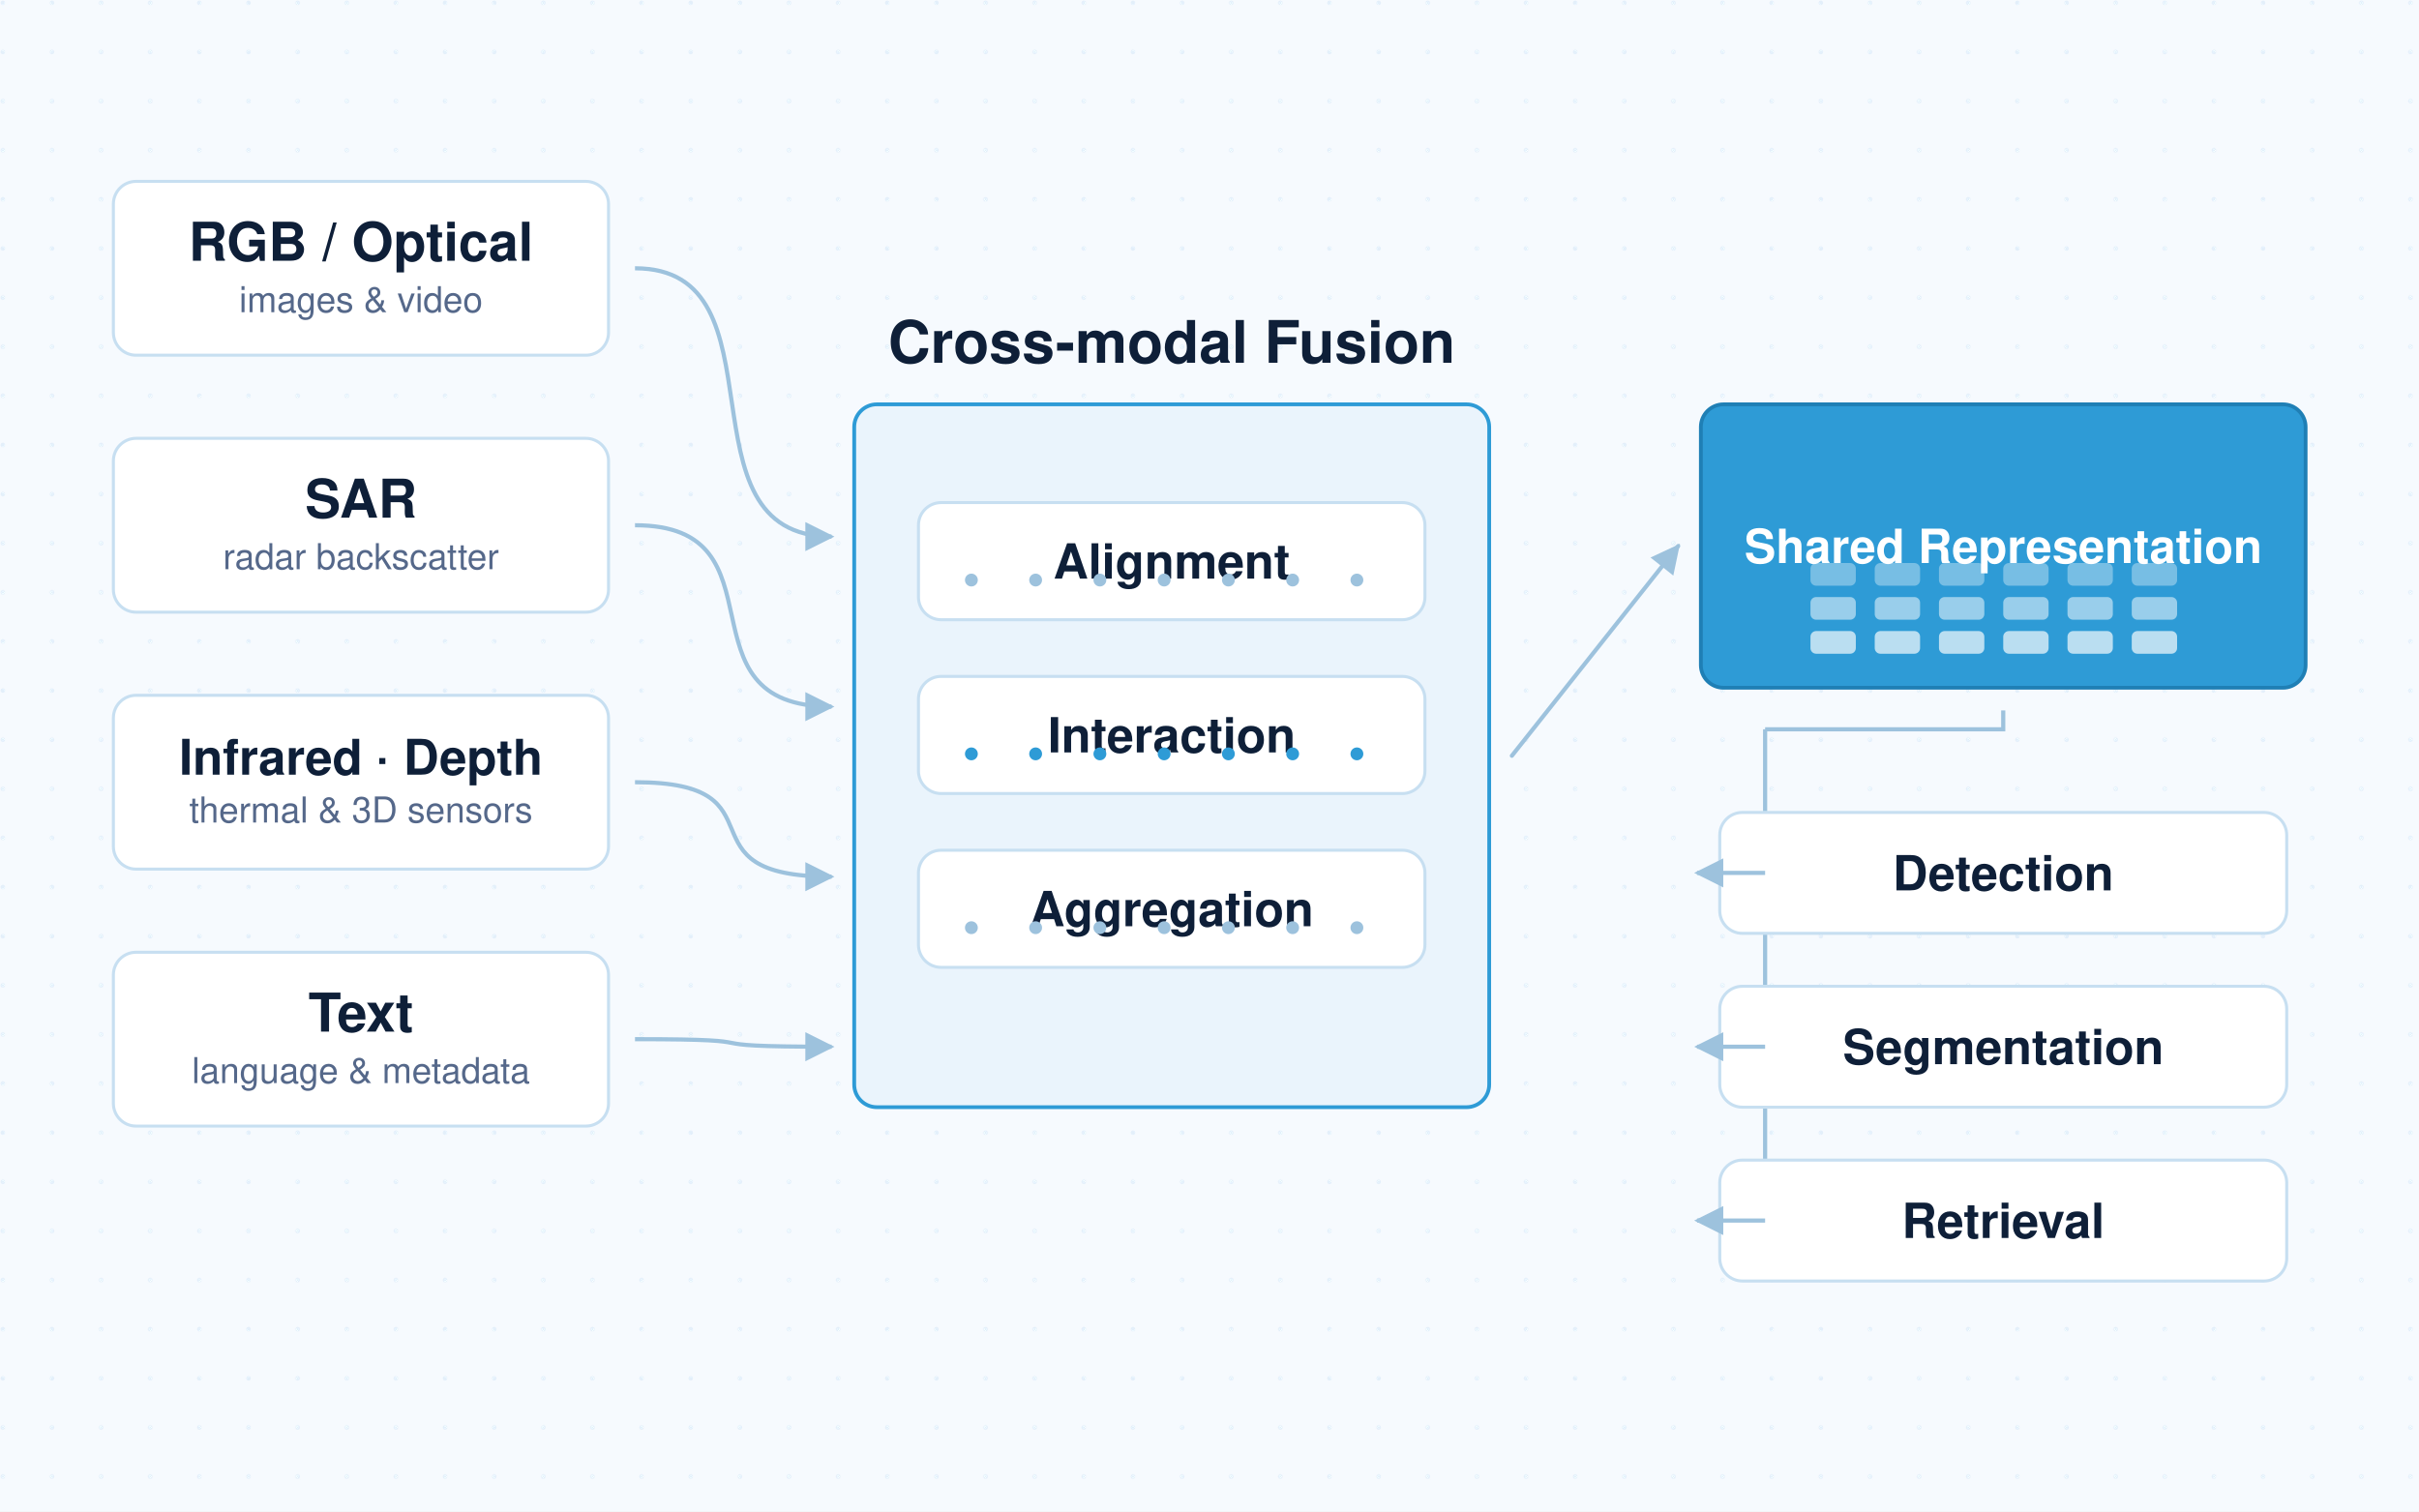
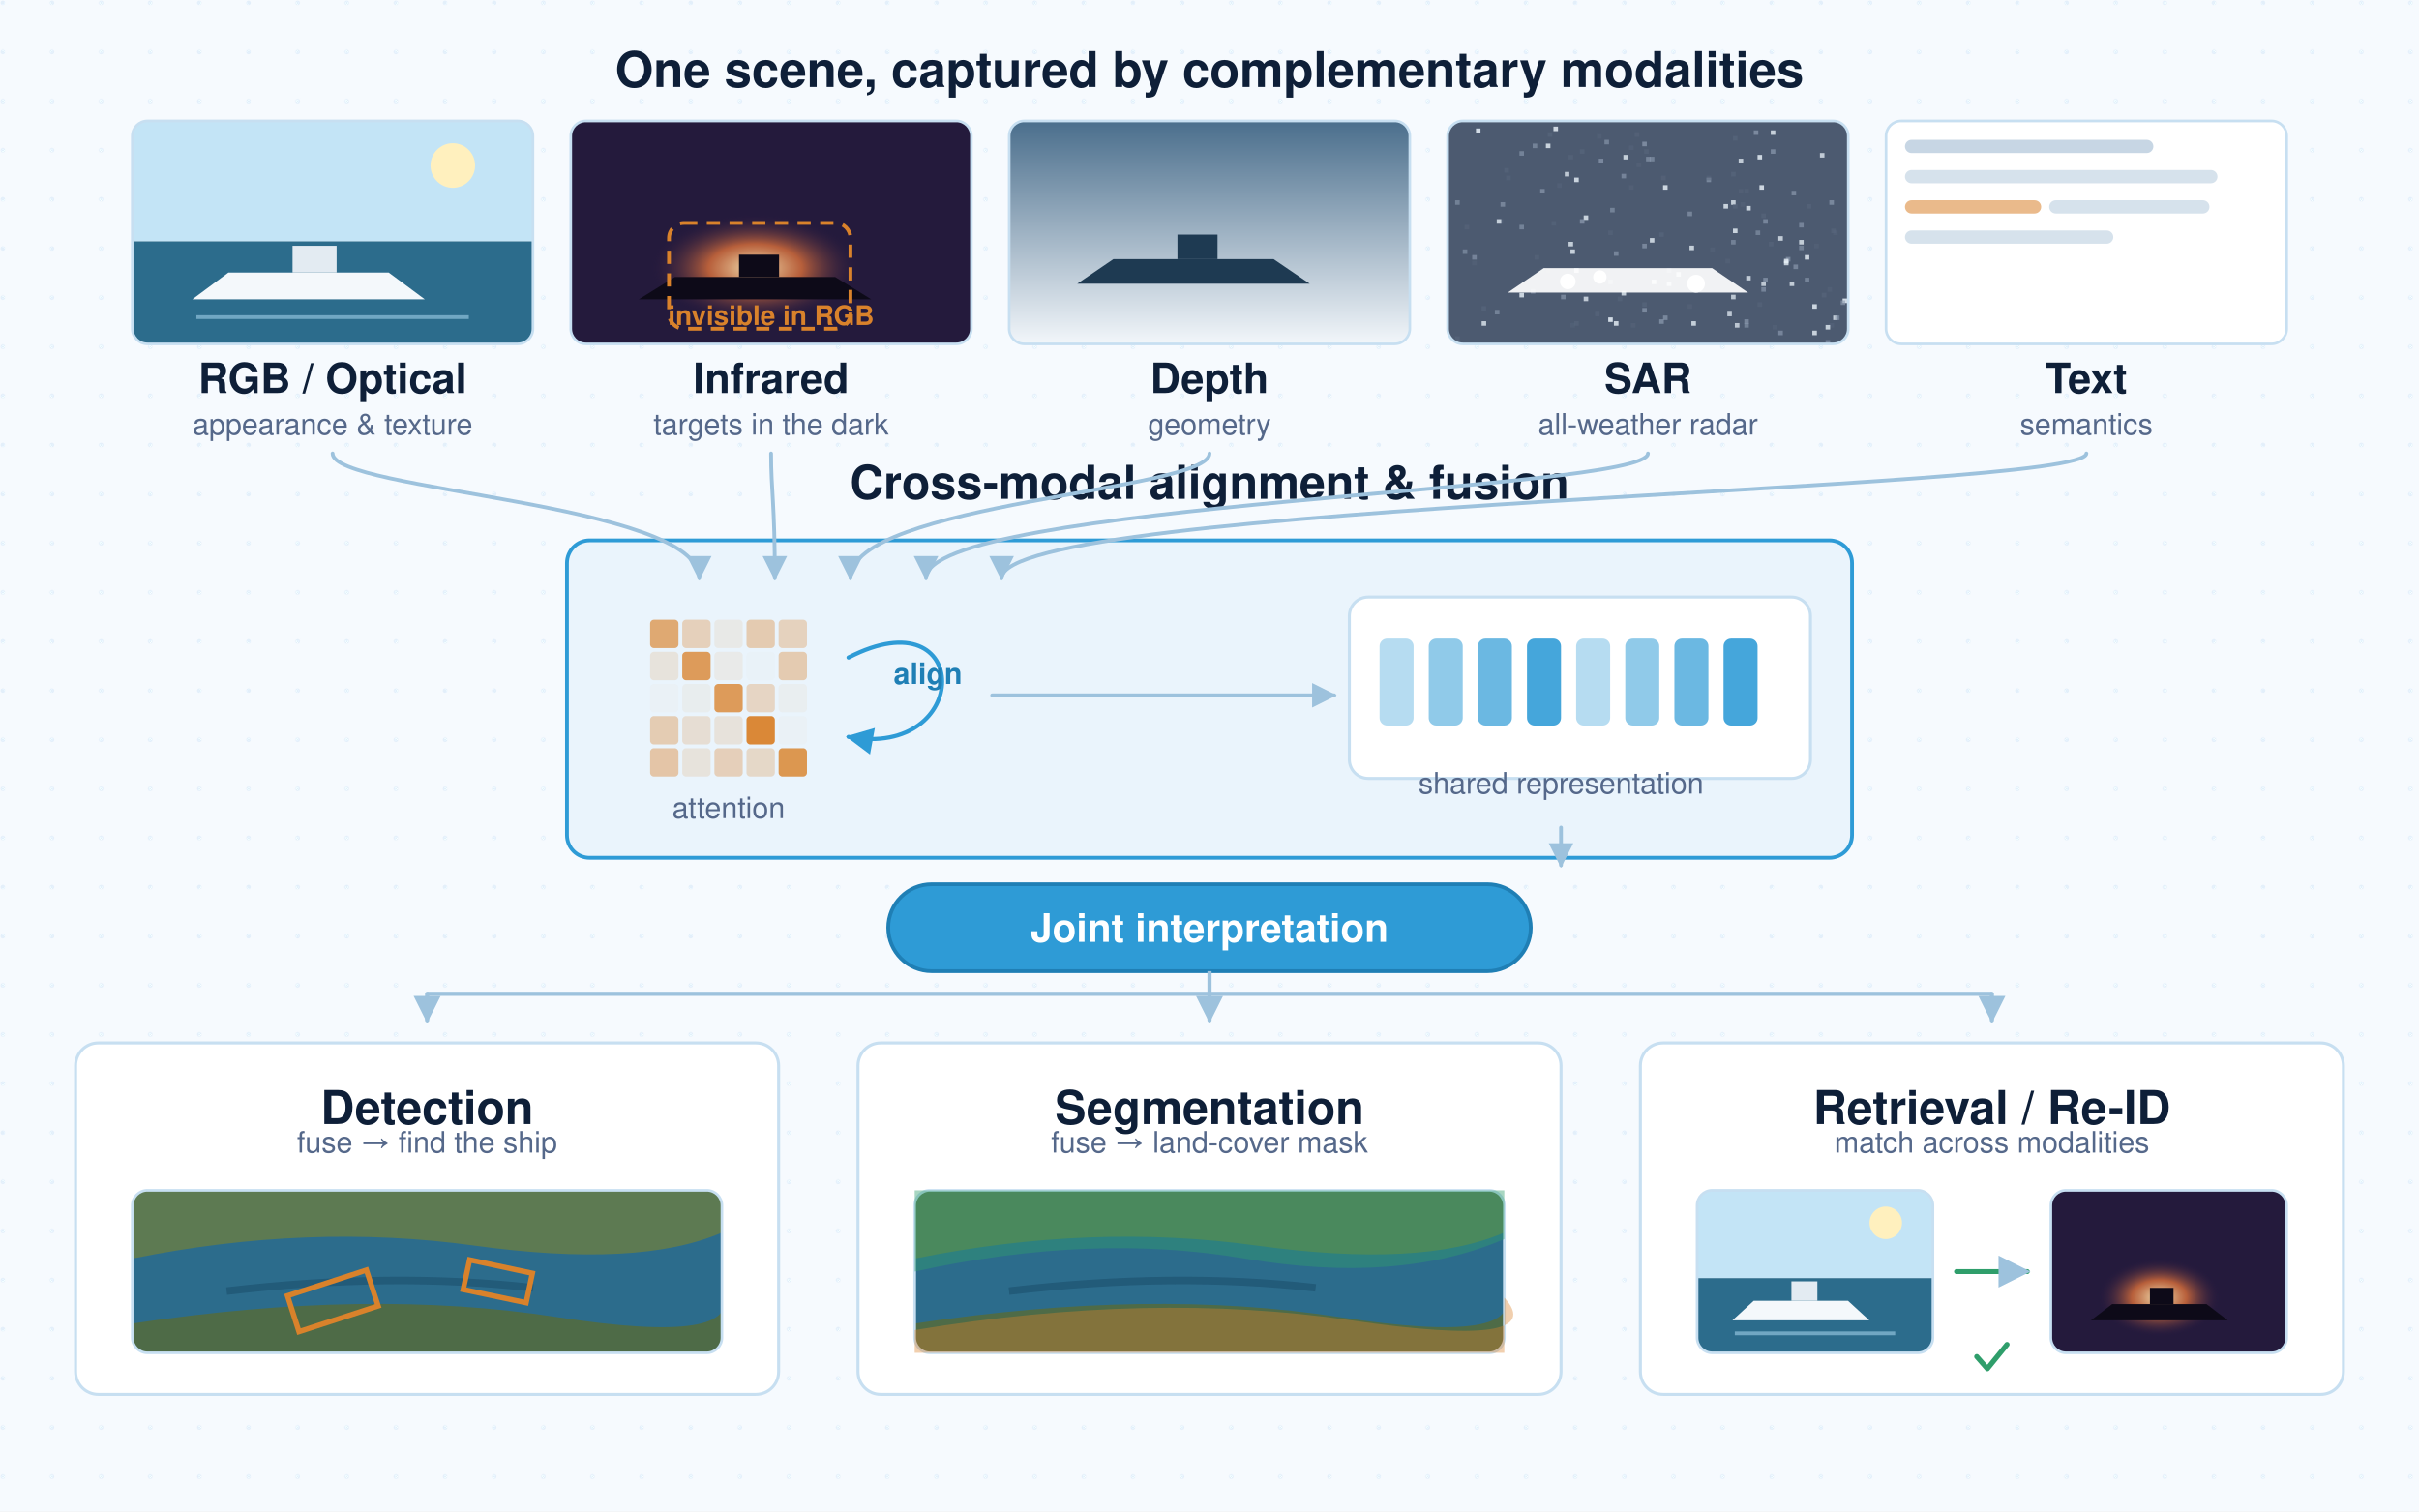
<svg xmlns="http://www.w3.org/2000/svg" viewBox="0 0 1280 800" width="1280" height="800" role="img">
  <defs>
-     <marker id="arrow" viewBox="0 0 10 10" refX="9" refY="5" markerWidth="7" markerHeight="7" orient="auto-start-reverse">
+     <marker id="arrow" viewBox="0 0 10 10" refX="9" refY="5" markerWidth="6.5" markerHeight="6.5" orient="auto-start-reverse">
      <path d="M 0 0 L 10 5 L 0 10 z" fill="#9DC2DD" />
+     </marker>
+     <marker id="arrowFlow" viewBox="0 0 10 10" refX="9" refY="5" markerWidth="6.5" markerHeight="6.5" orient="auto-start-reverse">
+       <path d="M 0 0 L 10 5 L 0 10 z" fill="#2E9BD6" />
+     </marker>
+     <marker id="arrowWarn" viewBox="0 0 10 10" refX="9" refY="5" markerWidth="6.5" markerHeight="6.5" orient="auto-start-reverse">
+       <path d="M 0 0 L 10 5 L 0 10 z" fill="#D9822B" />
    </marker>
    <pattern id="dots" width="26" height="26" patternUnits="userSpaceOnUse">
      <circle cx="1.5" cy="1.5" r="1.2" fill="#E3EFFA" />
    </pattern>
  </defs>
  <style>
-   /* 系统开了「减少动态效果」就整体静止 —— 不靠 JS，纯 CSS 媒体查询 */
+   /* 系统开了「减少动态效果」就整体静止 —— 不靠 JS，纯 CSS 媒体查询。
+      注意所有动画都只改描边/颜色，不改透明度：内容任何时刻都必须完整可见。 */
  @media (prefers-reduced-motion: reduce) {
-     .flow, .pulse, .fade { animation: none !important; }
-     .pulse { opacity: 1 !important; }
+     .flow, .pulse, .blink { animation: none !important; }
  }
-   .flow {
-     stroke-dasharray: 9 11;
-     animation: flowDash 1.6s linear infinite;
+   .flow { stroke-dasharray: 9 11; animation: flowDash 1.6s linear infinite; }
+   @keyframes flowDash { to { stroke-dashoffset: -20; } }
+   .pulse rect, .pulse polygon { animation: pulseStroke 2.4s ease-in-out infinite; }
+   @keyframes pulseStroke {
+     0%, 100% { stroke-width: 2.6; }
+     22%, 46% { stroke-width: 5.5; }
  }
-   @keyframes flowDash {
-     to { stroke-dashoffset: -20; }
+   .blink { animation: blinkFill 2.4s ease-in-out infinite; }
+   @keyframes blinkFill {
+     0%, 100% { fill: #EAF4FC; }
+     24%, 46% { fill: #FDF1E3; }
  }
- 
-   .pulse rect { transition: stroke-width .3s; animation: pulse 2s ease-in-out infinite; }
-   @keyframes pulse {
-     0%, 100% { stroke: #C7DFF1; stroke-width: 1.6; }
-     18%, 32% { stroke: #2E9BD6; stroke-width: 3; }
-   }</style>
+   .blink { animation: blinkFill 2.4s ease-in-out infinite; }</style>
  <rect width="1280" height="800" fill="#F6FAFE" />
  <rect width="1280" height="800" fill="url(#dots)" />
-   <g class="pulse" style="animation-delay:0s">
-     <rect x="60" y="96" width="262" height="92" rx="12" fill="#FFFFFF" stroke="#C7DFF1" stroke-width="1.6" opacity="1" />
-     <text x="191" y="138" text-anchor="middle" font-family="Nunito, 'Segoe UI', system-ui, -apple-system, Helvetica, Arial, sans-serif" font-size="28.35" font-weight="700" fill="#0E1F38">RGB / Optical</text>
-     <text x="191" y="165.247" text-anchor="middle" font-family="Nunito, 'Segoe UI', system-ui, -apple-system, Helvetica, Arial, sans-serif" font-size="18.9" fill="#55688A">images &amp; video</text>
-   </g>
-   <g class="pulse" style="animation-delay:0.5s">
-     <rect x="60" y="232" width="262" height="92" rx="12" fill="#FFFFFF" stroke="#C7DFF1" stroke-width="1.6" opacity="1" />
-     <text x="191" y="274" text-anchor="middle" font-family="Nunito, 'Segoe UI', system-ui, -apple-system, Helvetica, Arial, sans-serif" font-size="28.35" font-weight="700" fill="#0E1F38">SAR</text>
-     <text x="191" y="301.247" text-anchor="middle" font-family="Nunito, 'Segoe UI', system-ui, -apple-system, Helvetica, Arial, sans-serif" font-size="18.9" fill="#55688A">radar backscatter</text>
-   </g>
-   <g class="pulse" style="animation-delay:1s">
-     <rect x="60" y="368" width="262" height="92" rx="12" fill="#FFFFFF" stroke="#C7DFF1" stroke-width="1.6" opacity="1" />
-     <text x="191" y="410" text-anchor="middle" font-family="Nunito, 'Segoe UI', system-ui, -apple-system, Helvetica, Arial, sans-serif" font-size="26" font-weight="700" fill="#0E1F38">Infrared · Depth</text>
-     <text x="191" y="435.32" text-anchor="middle" font-family="Nunito, 'Segoe UI', system-ui, -apple-system, Helvetica, Arial, sans-serif" font-size="18.9" fill="#55688A">thermal &amp; 3D sensors</text>
-   </g>
-   <g class="pulse" style="animation-delay:1.5s">
-     <rect x="60" y="504" width="262" height="92" rx="12" fill="#FFFFFF" stroke="#C7DFF1" stroke-width="1.6" opacity="1" />
-     <text x="191" y="546" text-anchor="middle" font-family="Nunito, 'Segoe UI', system-ui, -apple-system, Helvetica, Arial, sans-serif" font-size="28.35" font-weight="700" fill="#0E1F38">Text</text>
-     <text x="191" y="573.247" text-anchor="middle" font-family="Nunito, 'Segoe UI', system-ui, -apple-system, Helvetica, Arial, sans-serif" font-size="18.9" fill="#55688A">language &amp; metadata</text>
-   </g>
-   <path d="M 336 142 C 418 142, 356 284, 440 284" fill="none" stroke="#9DC2DD" stroke-width="2.2" marker-end="url(#arrow)" />
-   <path d="M 336 278 C 418 278, 356 374, 440 374" fill="none" stroke="#9DC2DD" stroke-width="2.2" marker-end="url(#arrow)" />
-   <path d="M 336 414 C 418 414, 356 464, 440 464" fill="none" stroke="#9DC2DD" stroke-width="2.2" marker-end="url(#arrow)" />
-   <path d="M 336 550 C 418 550, 356 554, 440 554" fill="none" stroke="#9DC2DD" stroke-width="2.2" marker-end="url(#arrow)" />
-   <rect x="452" y="214" width="336" height="372" rx="12" fill="#EAF4FC" stroke="#2E9BD6" stroke-width="2" opacity="1" />
-   <text x="620" y="192" text-anchor="middle" font-family="Nunito, 'Segoe UI', system-ui, -apple-system, Helvetica, Arial, sans-serif" font-size="31.05" font-weight="800" fill="#0E1F38">Cross-modal Fusion</text>
-   <rect x="486" y="266" width="268" height="62" rx="12" fill="#FFFFFF" stroke="#C7DFF1" stroke-width="1.6" opacity="1" />
-   <text x="620" y="306.234" text-anchor="middle" font-family="Nunito, 'Segoe UI', system-ui, -apple-system, Helvetica, Arial, sans-serif" font-size="25.65" font-weight="700" fill="#0E1F38">Alignment</text>
-   <circle cx="514" cy="307" r="3.4" fill="#9DC2DD" />
-   <circle cx="548" cy="307" r="3.4" fill="#9DC2DD" />
-   <circle cx="582" cy="307" r="3.4" fill="#9DC2DD" />
-   <circle cx="616" cy="307" r="3.4" fill="#9DC2DD" />
-   <circle cx="650" cy="307" r="3.4" fill="#9DC2DD" />
-   <circle cx="684" cy="307" r="3.4" fill="#9DC2DD" />
-   <circle cx="718" cy="307" r="3.4" fill="#9DC2DD" />
-   <rect x="486" y="358" width="268" height="62" rx="12" fill="#FFFFFF" stroke="#C7DFF1" stroke-width="1.6" opacity="1" />
-   <text x="620" y="398.234" text-anchor="middle" font-family="Nunito, 'Segoe UI', system-ui, -apple-system, Helvetica, Arial, sans-serif" font-size="25.65" font-weight="700" fill="#0E1F38">Interaction</text>
-   <circle cx="514" cy="399" r="3.4" fill="#2E9BD6" />
-   <circle cx="548" cy="399" r="3.4" fill="#2E9BD6" />
-   <circle cx="582" cy="399" r="3.4" fill="#2E9BD6" />
-   <circle cx="616" cy="399" r="3.4" fill="#2E9BD6" />
-   <circle cx="650" cy="399" r="3.4" fill="#2E9BD6" />
-   <circle cx="684" cy="399" r="3.4" fill="#2E9BD6" />
-   <circle cx="718" cy="399" r="3.4" fill="#2E9BD6" />
-   <rect x="486" y="450" width="268" height="62" rx="12" fill="#FFFFFF" stroke="#C7DFF1" stroke-width="1.6" opacity="1" />
-   <text x="620" y="490.234" text-anchor="middle" font-family="Nunito, 'Segoe UI', system-ui, -apple-system, Helvetica, Arial, sans-serif" font-size="25.65" font-weight="700" fill="#0E1F38">Aggregation</text>
-   <circle cx="514" cy="491" r="3.4" fill="#9DC2DD" />
-   <circle cx="548" cy="491" r="3.4" fill="#9DC2DD" />
-   <circle cx="582" cy="491" r="3.4" fill="#9DC2DD" />
-   <circle cx="616" cy="491" r="3.4" fill="#9DC2DD" />
-   <circle cx="650" cy="491" r="3.4" fill="#9DC2DD" />
-   <circle cx="684" cy="491" r="3.4" fill="#9DC2DD" />
-   <circle cx="718" cy="491" r="3.4" fill="#9DC2DD" />
-   <line x1="800" y1="400" x2="888" y2="289" stroke="#9DC2DD" stroke-width="2.2" stroke-linecap="round" marker-end="url(#arrow)" />
-   <rect x="900" y="214" width="320" height="150" rx="12" fill="#2E9BD6" stroke="#1F7FB5" stroke-width="2" opacity="1" />
-   <text x="1060" y="298" text-anchor="middle" font-family="Nunito, 'Segoe UI', system-ui, -apple-system, Helvetica, Arial, sans-serif" font-size="25" font-weight="700" fill="#FFFFFF">Shared Representation</text>
-   <rect x="958" y="298" width="24" height="12" rx="3" fill="#FFFFFF" opacity="0.35" />
-   <rect x="992" y="298" width="24" height="12" rx="3" fill="#FFFFFF" opacity="0.35" />
-   <rect x="1026" y="298" width="24" height="12" rx="3" fill="#FFFFFF" opacity="0.35" />
-   <rect x="1060" y="298" width="24" height="12" rx="3" fill="#FFFFFF" opacity="0.35" />
-   <rect x="1094" y="298" width="24" height="12" rx="3" fill="#FFFFFF" opacity="0.35" />
-   <rect x="1128" y="298" width="24" height="12" rx="3" fill="#FFFFFF" opacity="0.35" />
-   <rect x="958" y="316" width="24" height="12" rx="3" fill="#FFFFFF" opacity="0.51" />
-   <rect x="992" y="316" width="24" height="12" rx="3" fill="#FFFFFF" opacity="0.51" />
-   <rect x="1026" y="316" width="24" height="12" rx="3" fill="#FFFFFF" opacity="0.51" />
-   <rect x="1060" y="316" width="24" height="12" rx="3" fill="#FFFFFF" opacity="0.51" />
-   <rect x="1094" y="316" width="24" height="12" rx="3" fill="#FFFFFF" opacity="0.51" />
-   <rect x="1128" y="316" width="24" height="12" rx="3" fill="#FFFFFF" opacity="0.51" />
-   <rect x="958" y="334" width="24" height="12" rx="3" fill="#FFFFFF" opacity="0.67" />
-   <rect x="992" y="334" width="24" height="12" rx="3" fill="#FFFFFF" opacity="0.67" />
-   <rect x="1026" y="334" width="24" height="12" rx="3" fill="#FFFFFF" opacity="0.67" />
-   <rect x="1060" y="334" width="24" height="12" rx="3" fill="#FFFFFF" opacity="0.67" />
-   <rect x="1094" y="334" width="24" height="12" rx="3" fill="#FFFFFF" opacity="0.67" />
-   <rect x="1128" y="334" width="24" height="12" rx="3" fill="#FFFFFF" opacity="0.67" />
-   <path d="M 1060 376 V 386 H 934" fill="none" stroke="#9DC2DD" stroke-width="2.2" />
-   <path d="M 934 386 V 646" fill="none" stroke="#9DC2DD" stroke-width="2.2" />
-   <rect x="910" y="430" width="300" height="64" rx="12" fill="#FFFFFF" stroke="#C7DFF1" stroke-width="1.6" opacity="1" />
-   <text x="1060" y="471.234" text-anchor="middle" font-family="Nunito, 'Segoe UI', system-ui, -apple-system, Helvetica, Arial, sans-serif" font-size="25.65" font-weight="700" fill="#0E1F38">Detection</text>
-   <path d="M 934 462 H 898" fill="none" stroke="#9DC2DD" stroke-width="2.2" marker-end="url(#arrow)" />
-   <rect x="910" y="522" width="300" height="64" rx="12" fill="#FFFFFF" stroke="#C7DFF1" stroke-width="1.6" opacity="1" />
-   <text x="1060" y="563.234" text-anchor="middle" font-family="Nunito, 'Segoe UI', system-ui, -apple-system, Helvetica, Arial, sans-serif" font-size="25.65" font-weight="700" fill="#0E1F38">Segmentation</text>
-   <path d="M 934 554 H 898" fill="none" stroke="#9DC2DD" stroke-width="2.2" marker-end="url(#arrow)" />
-   <rect x="910" y="614" width="300" height="64" rx="12" fill="#FFFFFF" stroke="#C7DFF1" stroke-width="1.6" opacity="1" />
-   <text x="1060" y="655.234" text-anchor="middle" font-family="Nunito, 'Segoe UI', system-ui, -apple-system, Helvetica, Arial, sans-serif" font-size="25.65" font-weight="700" fill="#0E1F38">Retrieval</text>
-   <path d="M 934 646 H 898" fill="none" stroke="#9DC2DD" stroke-width="2.2" marker-end="url(#arrow)" />
+   <text x="640" y="46" text-anchor="middle" font-family="Nunito, 'Segoe UI', system-ui, -apple-system, Helvetica, Arial, sans-serif" font-size="26" font-weight="700" fill="#0E1F38">One scene, captured by complementary modalities</text>
+   <defs>
+     <clipPath id="clip1">
+       <rect x="70" y="64" width="212" height="118" rx="8" />
+     </clipPath>
+   </defs>
+   <g clip-path="url(#clip1)">
+     <rect x="70" y="64" width="212" height="63.72" fill="#C3E4F6" />
+     <circle cx="239.6" cy="87.6" r="11.8" fill="#FFF0BE" />
+     <rect x="70" y="127.72" width="212" height="54.28" fill="#2C6C8C" />
+     <path d="M 120.88 144.24 h 84.8 l 19.08 14.16 h -122.96 z" fill="#F4F8FB" />
+     <path d="M 154.8 144.24 v -14.16 h 23.32 v 14.16 z" fill="#E3EBF2" />
+     <path d="M 103.92 167.84 h 144.16" stroke="#8FC0DA" stroke-width="2" opacity="0.7" />
+   </g>
+   <rect x="70" y="64" width="212" height="118" rx="8" fill="none" stroke="#C7DFF1" stroke-width="1.4" />
+   <text x="176" y="208" text-anchor="middle" font-family="Nunito, 'Segoe UI', system-ui, -apple-system, Helvetica, Arial, sans-serif" font-size="22.1" font-weight="700" fill="#0E1F38">RGB / Optical</text>
+   <text x="176" y="230" text-anchor="middle" font-family="Nunito, 'Segoe UI', system-ui, -apple-system, Helvetica, Arial, sans-serif" font-size="15.6" font-weight="400" fill="#55688A">appearance &amp; texture</text>
+   <defs>
+     <clipPath id="clip2">
+       <rect x="302" y="64" width="212" height="118" rx="8" />
+     </clipPath>
+   </defs>
+   <g clip-path="url(#clip2)">
+     <defs>
+       <radialGradient id="g3" cx="50%" cy="50%" r="50%">
+         <stop offset="0%" stop-color="#FFF3C0" stop-opacity="0.95" />
+         <stop offset="45%" stop-color="#E8763A" stop-opacity="0.75" />
+         <stop offset="100%" stop-color="#2A1B44" stop-opacity="0" />
+       </radialGradient>
+     </defs>
+     <rect x="302" y="64" width="212" height="118" fill="#241A3C" />
+     <ellipse cx="399.52" cy="141.88" rx="55.12" ry="28.32" fill="url(#g3)" />
+     <path d="M 357.12 146.6 h 84.8 l 19.08 11.8 h -122.96 z" fill="#0D0A18" />
+     <path d="M 391.04 146.6 v -11.8 h 21.2 v 11.8 z" fill="#0D0A18" />
+   </g>
+   <rect x="302" y="64" width="212" height="118" rx="8" fill="none" stroke="#C7DFF1" stroke-width="1.4" />
+   <text x="408" y="208" text-anchor="middle" font-family="Nunito, 'Segoe UI', system-ui, -apple-system, Helvetica, Arial, sans-serif" font-size="22.1" font-weight="700" fill="#0E1F38">Infrared</text>
+   <text x="408" y="230" text-anchor="middle" font-family="Nunito, 'Segoe UI', system-ui, -apple-system, Helvetica, Arial, sans-serif" font-size="15.6" font-weight="400" fill="#55688A">targets in the dark</text>
+   <defs>
+     <clipPath id="clip4">
+       <rect x="534" y="64" width="212" height="118" rx="8" />
+     </clipPath>
+   </defs>
+   <g clip-path="url(#clip4)">
+     <defs>
+       <linearGradient id="g5" x1="0" y1="1" x2="0" y2="0">
+         <stop offset="0%" stop-color="#F2F6FA" />
+         <stop offset="100%" stop-color="#4A6E8C" />
+       </linearGradient>
+     </defs>
+     <rect x="534" y="64" width="212" height="118" fill="url(#g5)" />
+     <path d="M 589.12 137.16 h 84.8 l 19.08 12.98 h -122.96 z" fill="#1E3A52" />
+     <path d="M 623.04 137.16 v -12.98 h 21.2 v 12.98 z" fill="#1E3A52" />
+   </g>
+   <rect x="534" y="64" width="212" height="118" rx="8" fill="none" stroke="#C7DFF1" stroke-width="1.4" />
+   <text x="640" y="208" text-anchor="middle" font-family="Nunito, 'Segoe UI', system-ui, -apple-system, Helvetica, Arial, sans-serif" font-size="22.1" font-weight="700" fill="#0E1F38">Depth</text>
+   <text x="640" y="230" text-anchor="middle" font-family="Nunito, 'Segoe UI', system-ui, -apple-system, Helvetica, Arial, sans-serif" font-size="15.6" font-weight="400" fill="#55688A">geometry</text>
+   <defs>
+     <clipPath id="clip6">
+       <rect x="766" y="64" width="212" height="118" rx="8" />
+     </clipPath>
+   </defs>
+   <g clip-path="url(#clip6)">
+     <rect x="766" y="64" width="212" height="118" fill="#4C5A70" />
+     <rect x="821" y="117" width="2.4" height="2.4" fill="#59677D" opacity="0.51" />
+     <rect x="845" y="71" width="2.4" height="2.4" fill="#59677D" opacity="0.36" />
+     <rect x="804" y="155" width="2.4" height="2.4" fill="#EAF3FA" opacity="0.80" />
+     <rect x="815" y="142" width="2.4" height="2.4" fill="#59677D" opacity="0.47" />
+     <rect x="882" y="142" width="2.4" height="2.4" fill="#8E9DB2" opacity="0.60" />
+     <rect x="967" y="152" width="2.4" height="2.4" fill="#59677D" opacity="0.36" />
+     <rect x="793" y="116" width="2.4" height="2.4" fill="#59677D" opacity="0.51" />
+     <rect x="858" y="92" width="2.4" height="2.4" fill="#8E9DB2" opacity="0.62" />
+     <rect x="854" y="133" width="2.4" height="2.4" fill="#8E9DB2" opacity="0.63" />
+     <rect x="955" y="147" width="2.4" height="2.4" fill="#8E9DB2" opacity="0.61" />
+     <rect x="846" y="84" width="2.4" height="2.4" fill="#8E9DB2" opacity="0.69" />
+     <rect x="824" y="97" width="2.4" height="2.4" fill="#59677D" opacity="0.39" />
+     <rect x="770" y="178" width="2.4" height="2.4" fill="#59677D" opacity="0.50" />
+     <rect x="831" y="171" width="2.4" height="2.4" fill="#59677D" opacity="0.35" />
+     <rect x="838" y="114" width="2.4" height="2.4" fill="#EAF3FA" opacity="0.78" />
+     <rect x="794" y="107" width="2.4" height="2.4" fill="#8E9DB2" opacity="0.63" />
+     <rect x="975" y="158" width="2.4" height="2.4" fill="#EAF3FA" opacity="0.84" />
+     <rect x="916" y="91" width="2.4" height="2.4" fill="#59677D" opacity="0.55" />
+     <rect x="873" y="126" width="2.4" height="2.4" fill="#EAF3FA" opacity="0.76" />
+     <rect x="862" y="77" width="2.4" height="2.4" fill="#59677D" opacity="0.43" />
+     <rect x="960" y="129" width="2.4" height="2.4" fill="#59677D" opacity="0.41" />
+     <rect x="893" y="112" width="2.4" height="2.4" fill="#8E9DB2" opacity="0.63" />
+     <rect x="916" y="106" width="2.4" height="2.4" fill="#EAF3FA" opacity="0.75" />
+     <rect x="974" y="159" width="2.4" height="2.4" fill="#8E9DB2" opacity="0.63" />
+     <rect x="878" y="169" width="2.4" height="2.4" fill="#8E9DB2" opacity="0.68" />
+     <rect x="968" y="106" width="2.4" height="2.4" fill="#8E9DB2" opacity="0.67" />
+     <rect x="822" y="67" width="2.4" height="2.4" fill="#EAF3FA" opacity="0.82" />
+     <rect x="796" y="89" width="2.4" height="2.4" fill="#59677D" opacity="0.53" />
+     <rect x="968" y="171" width="2.4" height="2.4" fill="#59677D" opacity="0.43" />
+     <rect x="869" y="75" width="2.4" height="2.4" fill="#8E9DB2" opacity="0.70" />
+     <rect x="918" y="171" width="2.4" height="2.4" fill="#EAF3FA" opacity="0.71" />
+     <rect x="815" y="100" width="2.4" height="2.4" fill="#8E9DB2" opacity="0.66" />
+     <rect x="871" y="83" width="2.4" height="2.4" fill="#8E9DB2" opacity="0.63" />
+     <rect x="826" y="156" width="2.4" height="2.4" fill="#8E9DB2" opacity="0.63" />
+     <rect x="869" y="163" width="2.4" height="2.4" fill="#8E9DB2" opacity="0.68" />
+     <rect x="930" y="160" width="2.4" height="2.4" fill="#59677D" opacity="0.47" />
+     <rect x="830" y="128" width="2.4" height="2.4" fill="#EAF3FA" opacity="0.75" />
+     <rect x="804" y="119" width="2.4" height="2.4" fill="#8E9DB2" opacity="0.60" />
+     <rect x="833" y="142" width="2.4" height="2.4" fill="#EAF3FA" opacity="0.78" />
+     <rect x="932" y="152" width="2.4" height="2.4" fill="#8E9DB2" opacity="0.62" />
+     <rect x="811" y="76" width="2.4" height="2.4" fill="#8E9DB2" opacity="0.59" />
+     <rect x="774" y="132" width="2.4" height="2.4" fill="#8E9DB2" opacity="0.58" />
+     <rect x="866" y="86" width="2.4" height="2.4" fill="#59677D" opacity="0.45" />
+     <rect x="917" y="121" width="2.4" height="2.4" fill="#EAF3FA" opacity="0.79" />
+     <rect x="920" y="100" width="2.4" height="2.4" fill="#59677D" opacity="0.40" />
+     <rect x="895" y="170" width="2.4" height="2.4" fill="#EAF3FA" opacity="0.76" />
+     <rect x="818" y="76" width="2.4" height="2.4" fill="#EAF3FA" opacity="0.79" />
+     <rect x="937" y="79" width="2.4" height="2.4" fill="#8E9DB2" opacity="0.67" />
+     <rect x="903" y="94" width="2.4" height="2.4" fill="#8E9DB2" opacity="0.67" />
+     <rect x="955" y="135" width="2.4" height="2.4" fill="#EAF3FA" opacity="0.80" />
+     <rect x="937" y="69" width="2.4" height="2.4" fill="#EAF3FA" opacity="0.77" />
+     <rect x="924" y="146" width="2.4" height="2.4" fill="#EAF3FA" opacity="0.74" />
+     <rect x="947" y="149" width="2.4" height="2.4" fill="#EAF3FA" opacity="0.74" />
+     <rect x="970" y="167" width="2.4" height="2.4" fill="#EAF3FA" opacity="0.74" />
+     <rect x="963" y="81" width="2.4" height="2.4" fill="#EAF3FA" opacity="0.74" />
+     <rect x="952" y="118" width="2.4" height="2.4" fill="#8E9DB2" opacity="0.62" />
+     <rect x="869" y="129" width="2.4" height="2.4" fill="#8E9DB2" opacity="0.66" />
+     <rect x="930" y="82" width="2.4" height="2.4" fill="#EAF3FA" opacity="0.82" />
+     <rect x="933" y="147" width="2.4" height="2.4" fill="#8E9DB2" opacity="0.69" />
+     <rect x="879" y="93" width="2.4" height="2.4" fill="#59677D" opacity="0.48" />
+     <rect x="833" y="94" width="2.4" height="2.4" fill="#EAF3FA" opacity="0.80" />
+     <rect x="862" y="98" width="2.4" height="2.4" fill="#59677D" opacity="0.40" />
+     <rect x="966" y="172" width="2.4" height="2.4" fill="#EAF3FA" opacity="0.76" />
+     <rect x="784" y="162" width="2.4" height="2.4" fill="#59677D" opacity="0.55" />
+     <rect x="779" y="138" width="2.4" height="2.4" fill="#59677D" opacity="0.41" />
+     <rect x="970" y="122" width="2.4" height="2.4" fill="#59677D" opacity="0.39" />
+     <rect x="851" y="122" width="2.4" height="2.4" fill="#59677D" opacity="0.47" />
+     <rect x="938" y="172" width="2.4" height="2.4" fill="#59677D" opacity="0.37" />
+     <rect x="781" y="68" width="2.4" height="2.4" fill="#EAF3FA" opacity="0.85" />
+     <rect x="844" y="165" width="2.4" height="2.4" fill="#59677D" opacity="0.53" />
+     <rect x="971" y="167" width="2.4" height="2.4" fill="#8E9DB2" opacity="0.58" />
+     <rect x="945" y="136" width="2.4" height="2.4" fill="#8E9DB2" opacity="0.63" />
+     <rect x="863" y="171" width="2.4" height="2.4" fill="#59677D" opacity="0.40" />
+     <rect x="913" y="137" width="2.4" height="2.4" fill="#59677D" opacity="0.42" />
+     <rect x="936" y="128" width="2.4" height="2.4" fill="#59677D" opacity="0.53" />
+     <rect x="865" y="70" width="2.4" height="2.4" fill="#59677D" opacity="0.49" />
+     <rect x="932" y="149" width="2.4" height="2.4" fill="#EAF3FA" opacity="0.72" />
+     <rect x="887" y="144" width="2.4" height="2.4" fill="#EAF3FA" opacity="0.75" />
+     <rect x="849" y="74" width="2.4" height="2.4" fill="#8E9DB2" opacity="0.59" />
+     <rect x="917" y="108" width="2.4" height="2.4" fill="#59677D" opacity="0.50" />
+     <rect x="916" y="127" width="2.4" height="2.4" fill="#8E9DB2" opacity="0.58" />
+     <rect x="959" y="175" width="2.4" height="2.4" fill="#EAF3FA" opacity="0.78" />
+     <rect x="880" y="98" width="2.4" height="2.4" fill="#EAF3FA" opacity="0.81" />
+     <rect x="828" y="91" width="2.4" height="2.4" fill="#EAF3FA" opacity="0.72" />
+     <rect x="830" y="82" width="2.4" height="2.4" fill="#59677D" opacity="0.52" />
+     <rect x="812" y="135" width="2.4" height="2.4" fill="#59677D" opacity="0.47" />
+     <rect x="851" y="168" width="2.4" height="2.4" fill="#EAF3FA" opacity="0.85" />
+     <rect x="921" y="107" width="2.4" height="2.4" fill="#59677D" opacity="0.38" />
+     <rect x="966" y="180" width="2.4" height="2.4" fill="#8E9DB2" opacity="0.60" />
+     <rect x="870" y="79" width="2.4" height="2.4" fill="#59677D" opacity="0.50" />
+     <rect x="784" y="170" width="2.4" height="2.4" fill="#EAF3FA" opacity="0.75" />
+     <rect x="917" y="72" width="2.4" height="2.4" fill="#59677D" opacity="0.55" />
+     <rect x="775" y="119" width="2.4" height="2.4" fill="#59677D" opacity="0.49" />
+     <rect x="923" y="169" width="2.4" height="2.4" fill="#8E9DB2" opacity="0.66" />
+     <rect x="920" y="84" width="2.4" height="2.4" fill="#EAF3FA" opacity="0.74" />
+     <rect x="944" y="137" width="2.4" height="2.4" fill="#EAF3FA" opacity="0.80" />
+     <rect x="916" y="156" width="2.4" height="2.4" fill="#EAF3FA" opacity="0.71" />
+     <rect x="893" y="161" width="2.4" height="2.4" fill="#59677D" opacity="0.40" />
+     <rect x="792" y="116" width="2.4" height="2.4" fill="#EAF3FA" opacity="0.76" />
+     <rect x="819" y="70" width="2.4" height="2.4" fill="#59677D" opacity="0.55" />
+     <rect x="894" y="130" width="2.4" height="2.4" fill="#EAF3FA" opacity="0.76" />
+     <rect x="833" y="170" width="2.4" height="2.4" fill="#59677D" opacity="0.54" />
+     <rect x="956" y="108" width="2.4" height="2.4" fill="#59677D" opacity="0.54" />
+     <rect x="969" y="121" width="2.4" height="2.4" fill="#59677D" opacity="0.50" />
+     <rect x="818" y="142" width="2.4" height="2.4" fill="#59677D" opacity="0.48" />
+     <rect x="880" y="167" width="2.4" height="2.4" fill="#8E9DB2" opacity="0.67" />
+     <rect x="838" y="157" width="2.4" height="2.4" fill="#EAF3FA" opacity="0.73" />
+     <rect x="923" y="100" width="2.4" height="2.4" fill="#59677D" opacity="0.42" />
+     <rect x="854" y="170" width="2.4" height="2.4" fill="#EAF3FA" opacity="0.79" />
+     <rect x="851" y="148" width="2.4" height="2.4" fill="#8E9DB2" opacity="0.70" />
+     <rect x="770" y="106" width="2.4" height="2.4" fill="#8E9DB2" opacity="0.58" />
+     <rect x="964" y="155" width="2.4" height="2.4" fill="#59677D" opacity="0.50" />
+     <rect x="959" y="161" width="2.4" height="2.4" fill="#EAF3FA" opacity="0.81" />
+     <rect x="928" y="69" width="2.4" height="2.4" fill="#8E9DB2" opacity="0.70" />
+     <rect x="929" y="122" width="2.4" height="2.4" fill="#8E9DB2" opacity="0.56" />
+     <rect x="874" y="148" width="2.4" height="2.4" fill="#EAF3FA" opacity="0.80" />
+     <rect x="836" y="116" width="2.4" height="2.4" fill="#8E9DB2" opacity="0.70" />
+     <rect x="941" y="175" width="2.4" height="2.4" fill="#8E9DB2" opacity="0.64" />
+     <rect x="797" y="93" width="2.4" height="2.4" fill="#59677D" opacity="0.46" />
+     <rect x="831" y="132" width="2.4" height="2.4" fill="#EAF3FA" opacity="0.77" />
+     <rect x="914" y="165" width="2.4" height="2.4" fill="#EAF3FA" opacity="0.71" />
+     <rect x="836" y="79" width="2.4" height="2.4" fill="#59677D" opacity="0.55" />
+     <rect x="912" y="108" width="2.4" height="2.4" fill="#EAF3FA" opacity="0.78" />
+     <rect x="810" y="153" width="2.4" height="2.4" fill="#8E9DB2" opacity="0.62" />
+     <rect x="859" y="82" width="2.4" height="2.4" fill="#EAF3FA" opacity="0.76" />
+     <rect x="779" y="135" width="2.4" height="2.4" fill="#8E9DB2" opacity="0.62" />
+     <rect x="828" y="146" width="2.4" height="2.4" fill="#8E9DB2" opacity="0.71" />
+     <rect x="933" y="116" width="2.4" height="2.4" fill="#8E9DB2" opacity="0.65" />
+     <rect x="905" y="131" width="2.4" height="2.4" fill="#59677D" opacity="0.38" />
+     <rect x="873" y="83" width="2.4" height="2.4" fill="#8E9DB2" opacity="0.60" />
+     <rect x="791" y="164" width="2.4" height="2.4" fill="#8E9DB2" opacity="0.59" />
+     <rect x="882" y="149" width="2.4" height="2.4" fill="#EAF3FA" opacity="0.74" />
+     <rect x="941" y="125" width="2.4" height="2.4" fill="#EAF3FA" opacity="0.74" />
+     <rect x="923" y="171" width="2.4" height="2.4" fill="#8E9DB2" opacity="0.58" />
+     <rect x="952" y="130" width="2.4" height="2.4" fill="#8E9DB2" opacity="0.57" />
+     <rect x="931" y="98" width="2.4" height="2.4" fill="#EAF3FA" opacity="0.82" />
+     <rect x="878" y="123" width="2.4" height="2.4" fill="#59677D" opacity="0.55" />
+     <rect x="952" y="127" width="2.4" height="2.4" fill="#EAF3FA" opacity="0.75" />
+     <rect x="932" y="113" width="2.4" height="2.4" fill="#59677D" opacity="0.53" />
+     <rect x="949" y="140" width="2.4" height="2.4" fill="#8E9DB2" opacity="0.63" />
+     <rect x="869" y="160" width="2.4" height="2.4" fill="#59677D" opacity="0.55" />
+     <rect x="924" y="109" width="2.4" height="2.4" fill="#EAF3FA" opacity="0.79" />
+     <rect x="944" y="138" width="2.4" height="2.4" fill="#EAF3FA" opacity="0.76" />
+     <rect x="856" y="157" width="2.4" height="2.4" fill="#59677D" opacity="0.52" />
+     <rect x="852" y="110" width="2.4" height="2.4" fill="#8E9DB2" opacity="0.59" />
+     <rect x="903" y="93" width="2.4" height="2.4" fill="#59677D" opacity="0.46" />
+     <rect x="948" y="101" width="2.4" height="2.4" fill="#8E9DB2" opacity="0.66" />
+     <rect x="858" y="154" width="2.4" height="2.4" fill="#EAF3FA" opacity="0.76" />
+     <rect x="804" y="80" width="2.4" height="2.4" fill="#8E9DB2" opacity="0.60" />
+     <rect x="827" y="147" width="2.4" height="2.4" fill="#8E9DB2" opacity="0.56" />
+     <path d="M 816.88 141.88 h 89.04 l 19.08 12.98 h -127.2 z" fill="#FFFFFF" opacity="0.92" />
+     <circle cx="829.6" cy="148.96" r="4.13" fill="#FFFFFF" />
+     <circle cx="846.56" cy="146.6" r="3.54" fill="#FFFFFF" />
+     <circle cx="897.44" cy="150.14" r="4.72" fill="#FFFFFF" />
+   </g>
+   <rect x="766" y="64" width="212" height="118" rx="8" fill="none" stroke="#C7DFF1" stroke-width="1.4" />
+   <text x="872" y="208" text-anchor="middle" font-family="Nunito, 'Segoe UI', system-ui, -apple-system, Helvetica, Arial, sans-serif" font-size="22.1" font-weight="700" fill="#0E1F38">SAR</text>
+   <text x="872" y="230" text-anchor="middle" font-family="Nunito, 'Segoe UI', system-ui, -apple-system, Helvetica, Arial, sans-serif" font-size="15.6" font-weight="400" fill="#55688A">all-weather radar</text>
+   <defs>
+     <clipPath id="clip7">
+       <rect x="998" y="64" width="212" height="118" rx="8" />
+     </clipPath>
+   </defs>
+   <g clip-path="url(#clip7)">
+     <rect x="998" y="64" width="212" height="118" fill="#FFFFFF" />
+     <rect x="1008" y="74" width="131.44" height="7" rx="3.5" fill="#C7D6E4" />
+     <rect x="1008" y="90" width="165.36" height="7" rx="3.5" fill="#D6E2EC" />
+     <rect x="1008" y="106" width="72.08" height="7" rx="3.5" fill="#D9822B" opacity="0.55" />
+     <rect x="1084.32" y="106" width="84.8" height="7" rx="3.5" fill="#D6E2EC" />
+     <rect x="1008" y="122" width="110.24" height="7" rx="3.5" fill="#D6E2EC" />
+   </g>
+   <rect x="998" y="64" width="212" height="118" rx="8" fill="none" stroke="#C7DFF1" stroke-width="1.4" />
+   <text x="1104" y="208" text-anchor="middle" font-family="Nunito, 'Segoe UI', system-ui, -apple-system, Helvetica, Arial, sans-serif" font-size="22.1" font-weight="700" fill="#0E1F38">Text</text>
+   <text x="1104" y="230" text-anchor="middle" font-family="Nunito, 'Segoe UI', system-ui, -apple-system, Helvetica, Arial, sans-serif" font-size="15.6" font-weight="400" fill="#55688A">semantics</text>
+   <rect x="354" y="118" width="96" height="56" rx="8" fill="none" stroke="#D9822B" stroke-width="2" stroke-dasharray="7 5" />
+   <text x="408" y="172" text-anchor="middle" font-family="Nunito, 'Segoe UI', system-ui, -apple-system, Helvetica, Arial, sans-serif" font-size="14.3" font-weight="700" fill="#D9822B">invisible in RGB</text>
+   <rect x="420.5" y="236.8" width="439.0" height="38.3" rx="19.1" fill="#F6FAFE" />
+   <text x="640" y="264" text-anchor="middle" font-family="Nunito, 'Segoe UI', system-ui, -apple-system, Helvetica, Arial, sans-serif" font-size="24.7" font-weight="700" fill="#0E1F38">Cross-modal alignment &amp; fusion</text>
+   <rect x="300" y="286" width="680" height="168" rx="12" fill="#EAF4FC" stroke="#2E9BD6" stroke-width="2" opacity="1" />
+   <path d="M 176 240 C 176 260, 370 266, 370 306" fill="none" stroke="#9DC2DD" stroke-width="2" stroke-linecap="round" marker-end="url(#arrow)" />
+   <path d="M 408 240 C 408 260, 410 266, 410 306" fill="none" stroke="#9DC2DD" stroke-width="2" stroke-linecap="round" marker-end="url(#arrow)" />
+   <path d="M 640 240 C 640 260, 450 266, 450 306" fill="none" stroke="#9DC2DD" stroke-width="2" stroke-linecap="round" marker-end="url(#arrow)" />
+   <path d="M 872 240 C 872 260, 490 266, 490 306" fill="none" stroke="#9DC2DD" stroke-width="2" stroke-linecap="round" marker-end="url(#arrow)" />
+   <path d="M 1104 240 C 1104 260, 530 266, 530 306" fill="none" stroke="#9DC2DD" stroke-width="2" stroke-linecap="round" marker-end="url(#arrow)" />
+   <rect x="344" y="328" width="15" height="15" rx="2" fill="#D9822B" opacity="0.66" />
+   <rect x="361" y="328" width="15" height="15" rx="2" fill="#D9822B" opacity="0.31" />
+   <rect x="378" y="328" width="15" height="15" rx="2" fill="#D9822B" opacity="0.10" />
+   <rect x="395" y="328" width="15" height="15" rx="2" fill="#D9822B" opacity="0.36" />
+   <rect x="412" y="328" width="15" height="15" rx="2" fill="#D9822B" opacity="0.30" />
+   <rect x="344" y="345" width="15" height="15" rx="2" fill="#D9822B" opacity="0.15" />
+   <rect x="361" y="345" width="15" height="15" rx="2" fill="#D9822B" opacity="0.77" />
+   <rect x="378" y="345" width="15" height="15" rx="2" fill="#D9822B" opacity="0.09" />
+   <rect x="395" y="345" width="15" height="15" rx="2" fill="#D9822B" opacity="0.02" />
+   <rect x="412" y="345" width="15" height="15" rx="2" fill="#D9822B" opacity="0.36" />
+   <rect x="344" y="362" width="15" height="15" rx="2" fill="#D9822B" opacity="0.03" />
+   <rect x="361" y="362" width="15" height="15" rx="2" fill="#D9822B" opacity="0.07" />
+   <rect x="378" y="362" width="15" height="15" rx="2" fill="#D9822B" opacity="0.77" />
+   <rect x="395" y="362" width="15" height="15" rx="2" fill="#D9822B" opacity="0.27" />
+   <rect x="412" y="362" width="15" height="15" rx="2" fill="#D9822B" opacity="0.06" />
+   <rect x="344" y="379" width="15" height="15" rx="2" fill="#D9822B" opacity="0.35" />
+   <rect x="361" y="379" width="15" height="15" rx="2" fill="#D9822B" opacity="0.20" />
+   <rect x="378" y="379" width="15" height="15" rx="2" fill="#D9822B" opacity="0.16" />
+   <rect x="395" y="379" width="15" height="15" rx="2" fill="#D9822B" opacity="0.94" />
+   <rect x="412" y="379" width="15" height="15" rx="2" fill="#D9822B" opacity="0.03" />
+   <rect x="344" y="396" width="15" height="15" rx="2" fill="#D9822B" opacity="0.41" />
+   <rect x="361" y="396" width="15" height="15" rx="2" fill="#D9822B" opacity="0.15" />
+   <rect x="378" y="396" width="15" height="15" rx="2" fill="#D9822B" opacity="0.32" />
+   <rect x="395" y="396" width="15" height="15" rx="2" fill="#D9822B" opacity="0.25" />
+   <rect x="412" y="396" width="15" height="15" rx="2" fill="#D9822B" opacity="0.82" />
+   <text x="385.5" y="433" text-anchor="middle" font-family="Nunito, 'Segoe UI', system-ui, -apple-system, Helvetica, Arial, sans-serif" font-size="15.6" font-weight="400" fill="#55688A">attention</text>
+   <path d="M 449 348 C 515 314, 515 402, 449 390" fill="none" stroke="#2E9BD6" stroke-width="2.2" stroke-linecap="round" marker-end="url(#arrowFlow)" />
+   <text x="491" y="362" text-anchor="middle" font-family="Nunito, 'Segoe UI', system-ui, -apple-system, Helvetica, Arial, sans-serif" font-size="15.6" font-weight="700" fill="#1F7FB5">align</text>
+   <rect x="714" y="316" width="244" height="96" rx="10" fill="#FFFFFF" stroke="#C7DFF1" stroke-width="1.6" opacity="1" />
+   <rect x="730" y="338" width="18" height="46" rx="4" fill="#2E9BD6" opacity="0.35" />
+   <rect x="756" y="338" width="18" height="46" rx="4" fill="#2E9BD6" opacity="0.53" />
+   <rect x="782" y="338" width="18" height="46" rx="4" fill="#2E9BD6" opacity="0.71" />
+   <rect x="808" y="338" width="18" height="46" rx="4" fill="#2E9BD6" opacity="0.89" />
+   <rect x="834" y="338" width="18" height="46" rx="4" fill="#2E9BD6" opacity="0.35" />
+   <rect x="860" y="338" width="18" height="46" rx="4" fill="#2E9BD6" opacity="0.53" />
+   <rect x="886" y="338" width="18" height="46" rx="4" fill="#2E9BD6" opacity="0.71" />
+   <rect x="912" y="338" width="18" height="46" rx="4" fill="#2E9BD6" opacity="0.89" />
+   <text x="826" y="420" text-anchor="middle" font-family="Nunito, 'Segoe UI', system-ui, -apple-system, Helvetica, Arial, sans-serif" font-size="15.6" font-weight="400" fill="#55688A">shared representation</text>
+   <path d="M 525 368 H 706" fill="none" stroke="#9DC2DD" stroke-width="2" stroke-linecap="round" marker-end="url(#arrow)" />
+   <rect x="40" y="552" width="372" height="186" rx="12" fill="#FFFFFF" stroke="#C7DFF1" stroke-width="1.6" opacity="1" />
+   <text x="226" y="594.892" text-anchor="middle" font-family="Nunito, 'Segoe UI', system-ui, -apple-system, Helvetica, Arial, sans-serif" font-size="24.7" font-weight="700" fill="#0E1F38">Detection</text>
+   <text x="226" y="610" text-anchor="middle" font-family="Nunito, 'Segoe UI', system-ui, -apple-system, Helvetica, Arial, sans-serif" font-size="15.6" font-weight="400" fill="#55688A">fuse → find the ship</text>
+   <defs>
+     <clipPath id="clip8">
+       <rect x="70" y="630" width="312" height="86" rx="8" />
+     </clipPath>
+   </defs>
+   <g clip-path="url(#clip8)">
+     <rect x="70" y="630" width="312" height="86" fill="#2C6C8C" />
+     <path d="M 70 666.12 Q 163.6 647.2, 250.96 659.24 T 382 652.36 L 382 630 L 70 630 Z" fill="#5D7A52" />
+     <path d="M 70 700.52 Q 194.8 681.6, 294.64 697.08 T 382 683.32 L 382 716 L 70 716 Z" fill="#4E6B47" />
+     <path d="M 119.92 683.32 Q 207.28 673, 282.16 681.6" fill="none" stroke="#1F5674" stroke-width="4" opacity="0.8" />
+   </g>
+   <rect x="70" y="630" width="312" height="86" rx="8" fill="none" stroke="#C7DFF1" stroke-width="1.4" />
+   <polygon points="152.1,685.8 193.9,672.2 200.1,691.2 158.2,704.8" fill="none" stroke="#D9822B" stroke-width="2.8" />
+   <polygon points="248.5,666.8 281.7,673.9 278.4,689.5 245.1,682.5" fill="none" stroke="#D9822B" stroke-width="2.8" />
+   <rect x="454" y="552" width="372" height="186" rx="12" fill="#FFFFFF" stroke="#C7DFF1" stroke-width="1.6" opacity="1" />
+   <text x="640" y="594.892" text-anchor="middle" font-family="Nunito, 'Segoe UI', system-ui, -apple-system, Helvetica, Arial, sans-serif" font-size="24.7" font-weight="700" fill="#0E1F38">Segmentation</text>
+   <text x="640" y="610" text-anchor="middle" font-family="Nunito, 'Segoe UI', system-ui, -apple-system, Helvetica, Arial, sans-serif" font-size="15.6" font-weight="400" fill="#55688A">fuse → land-cover mask</text>
+   <defs>
+     <clipPath id="clip9">
+       <rect x="484" y="630" width="312" height="86" rx="8" />
+     </clipPath>
+   </defs>
+   <g clip-path="url(#clip9)">
+     <rect x="484" y="630" width="312" height="86" fill="#2C6C8C" />
+     <path d="M 484 666.12 Q 577.6 647.2, 664.96 659.24 T 796 652.36 L 796 630 L 484 630 Z" fill="#5D7A52" />
+     <path d="M 484 700.52 Q 608.8 681.6, 708.64 697.08 T 796 683.32 L 796 716 L 484 716 Z" fill="#4E6B47" />
+     <path d="M 533.92 683.32 Q 621.28 673, 696.16 681.6" fill="none" stroke="#1F5674" stroke-width="4" opacity="0.8" />
+   </g>
+   <rect x="484" y="630" width="312" height="86" rx="8" fill="none" stroke="#C7DFF1" stroke-width="1.4" />
+   <path d="M 484 673 Q 577.6 652.36, 658.72 666.12 T 796 655.8 L 796 630 L 484 630 Z" fill="#2F9E6B" opacity="0.42" />
+   <path d="M 484 703.96 Q 608.8 683.32, 714.88 698.8 T 796 686.76 L 796 716 L 484 716 Z" fill="#D9822B" opacity="0.38" />
+   <rect x="868" y="552" width="372" height="186" rx="12" fill="#FFFFFF" stroke="#C7DFF1" stroke-width="1.6" opacity="1" />
+   <text x="1054" y="594.892" text-anchor="middle" font-family="Nunito, 'Segoe UI', system-ui, -apple-system, Helvetica, Arial, sans-serif" font-size="24.7" font-weight="700" fill="#0E1F38">Retrieval / Re-ID</text>
+   <text x="1054" y="610" text-anchor="middle" font-family="Nunito, 'Segoe UI', system-ui, -apple-system, Helvetica, Arial, sans-serif" font-size="15.6" font-weight="400" fill="#55688A">match across modalities</text>
+   <defs>
+     <clipPath id="clip10">
+       <rect x="898" y="630" width="124.8" height="86" rx="8" />
+     </clipPath>
+   </defs>
+   <g clip-path="url(#clip10)">
+     <rect x="898" y="630" width="124.8" height="46.44" fill="#C3E4F6" />
+     <circle cx="997.84" cy="647.2" r="8.6" fill="#FFF0BE" />
+     <rect x="898" y="676.44" width="124.8" height="39.56" fill="#2C6C8C" />
+     <path d="M 927.952 688.48 h 49.92 l 11.232 10.32 h -72.384 z" fill="#F4F8FB" />
+     <path d="M 947.92 688.48 v -10.32 h 13.728 v 10.32 z" fill="#E3EBF2" />
+     <path d="M 917.968 705.68 h 84.864" stroke="#8FC0DA" stroke-width="2" opacity="0.7" />
+   </g>
+   <rect x="898" y="630" width="124.8" height="86" rx="8" fill="none" stroke="#C7DFF1" stroke-width="1.4" />
+   <defs>
+     <clipPath id="clip11">
+       <rect x="1085.2" y="630" width="124.8" height="86" rx="8" />
+     </clipPath>
+   </defs>
+   <g clip-path="url(#clip11)">
+     <defs>
+       <radialGradient id="g12" cx="50%" cy="50%" r="50%">
+         <stop offset="0%" stop-color="#FFF3C0" stop-opacity="0.95" />
+         <stop offset="45%" stop-color="#E8763A" stop-opacity="0.75" />
+         <stop offset="100%" stop-color="#2A1B44" stop-opacity="0" />
+       </radialGradient>
+     </defs>
+     <rect x="1085.2" y="630" width="124.8" height="86" fill="#241A3C" />
+     <ellipse cx="1142.608" cy="686.76" rx="32.448" ry="20.64" fill="url(#g12)" />
+     <path d="M 1117.648 690.2 h 49.92 l 11.232 8.6 h -72.384 z" fill="#0D0A18" />
+     <path d="M 1137.616 690.2 v -8.6 h 12.48 v 8.6 z" fill="#0D0A18" />
+   </g>
+   <rect x="1085.2" y="630" width="124.8" height="86" rx="8" fill="none" stroke="#C7DFF1" stroke-width="1.4" />
+   <path d="M 1035.28 673 H 1072.72" fill="none" stroke="#2F9E6B" stroke-width="2.6" stroke-linecap="round" marker-end="url(#arrow)" />
+   <path d="M 1046 718 l 5.6 6.4 l 10.4 -12.8" fill="none" stroke="#2F9E6B" stroke-width="2.72" stroke-linecap="round" stroke-linejoin="round" />
+   <rect x="470" y="468" width="340" height="46" rx="23" fill="#2E9BD6" stroke="#1F7FB5" stroke-width="2" opacity="1" />
+   <text x="640" y="498.488" text-anchor="middle" font-family="Nunito, 'Segoe UI', system-ui, -apple-system, Helvetica, Arial, sans-serif" font-size="20.8" font-weight="700" fill="#FFFFFF">Joint interpretation</text>
+   <path d="M 826 438 V 458" fill="none" stroke="#9DC2DD" stroke-width="2" stroke-linecap="round" marker-end="url(#arrow)" />
+   <path d="M 640 514 V 526" fill="none" stroke="#9DC2DD" stroke-width="2.2" />
+   <path d="M 226 526 H 1054" fill="none" stroke="#9DC2DD" stroke-width="2.2" />
+   <line x1="226" y1="526" x2="226" y2="540" stroke="#9DC2DD" stroke-width="2.2" stroke-linecap="round" marker-end="url(#arrow)" />
+   <line x1="640" y1="526" x2="640" y2="540" stroke="#9DC2DD" stroke-width="2.2" stroke-linecap="round" marker-end="url(#arrow)" />
+   <line x1="1054" y1="526" x2="1054" y2="540" stroke="#9DC2DD" stroke-width="2.2" stroke-linecap="round" marker-end="url(#arrow)" />
</svg>
